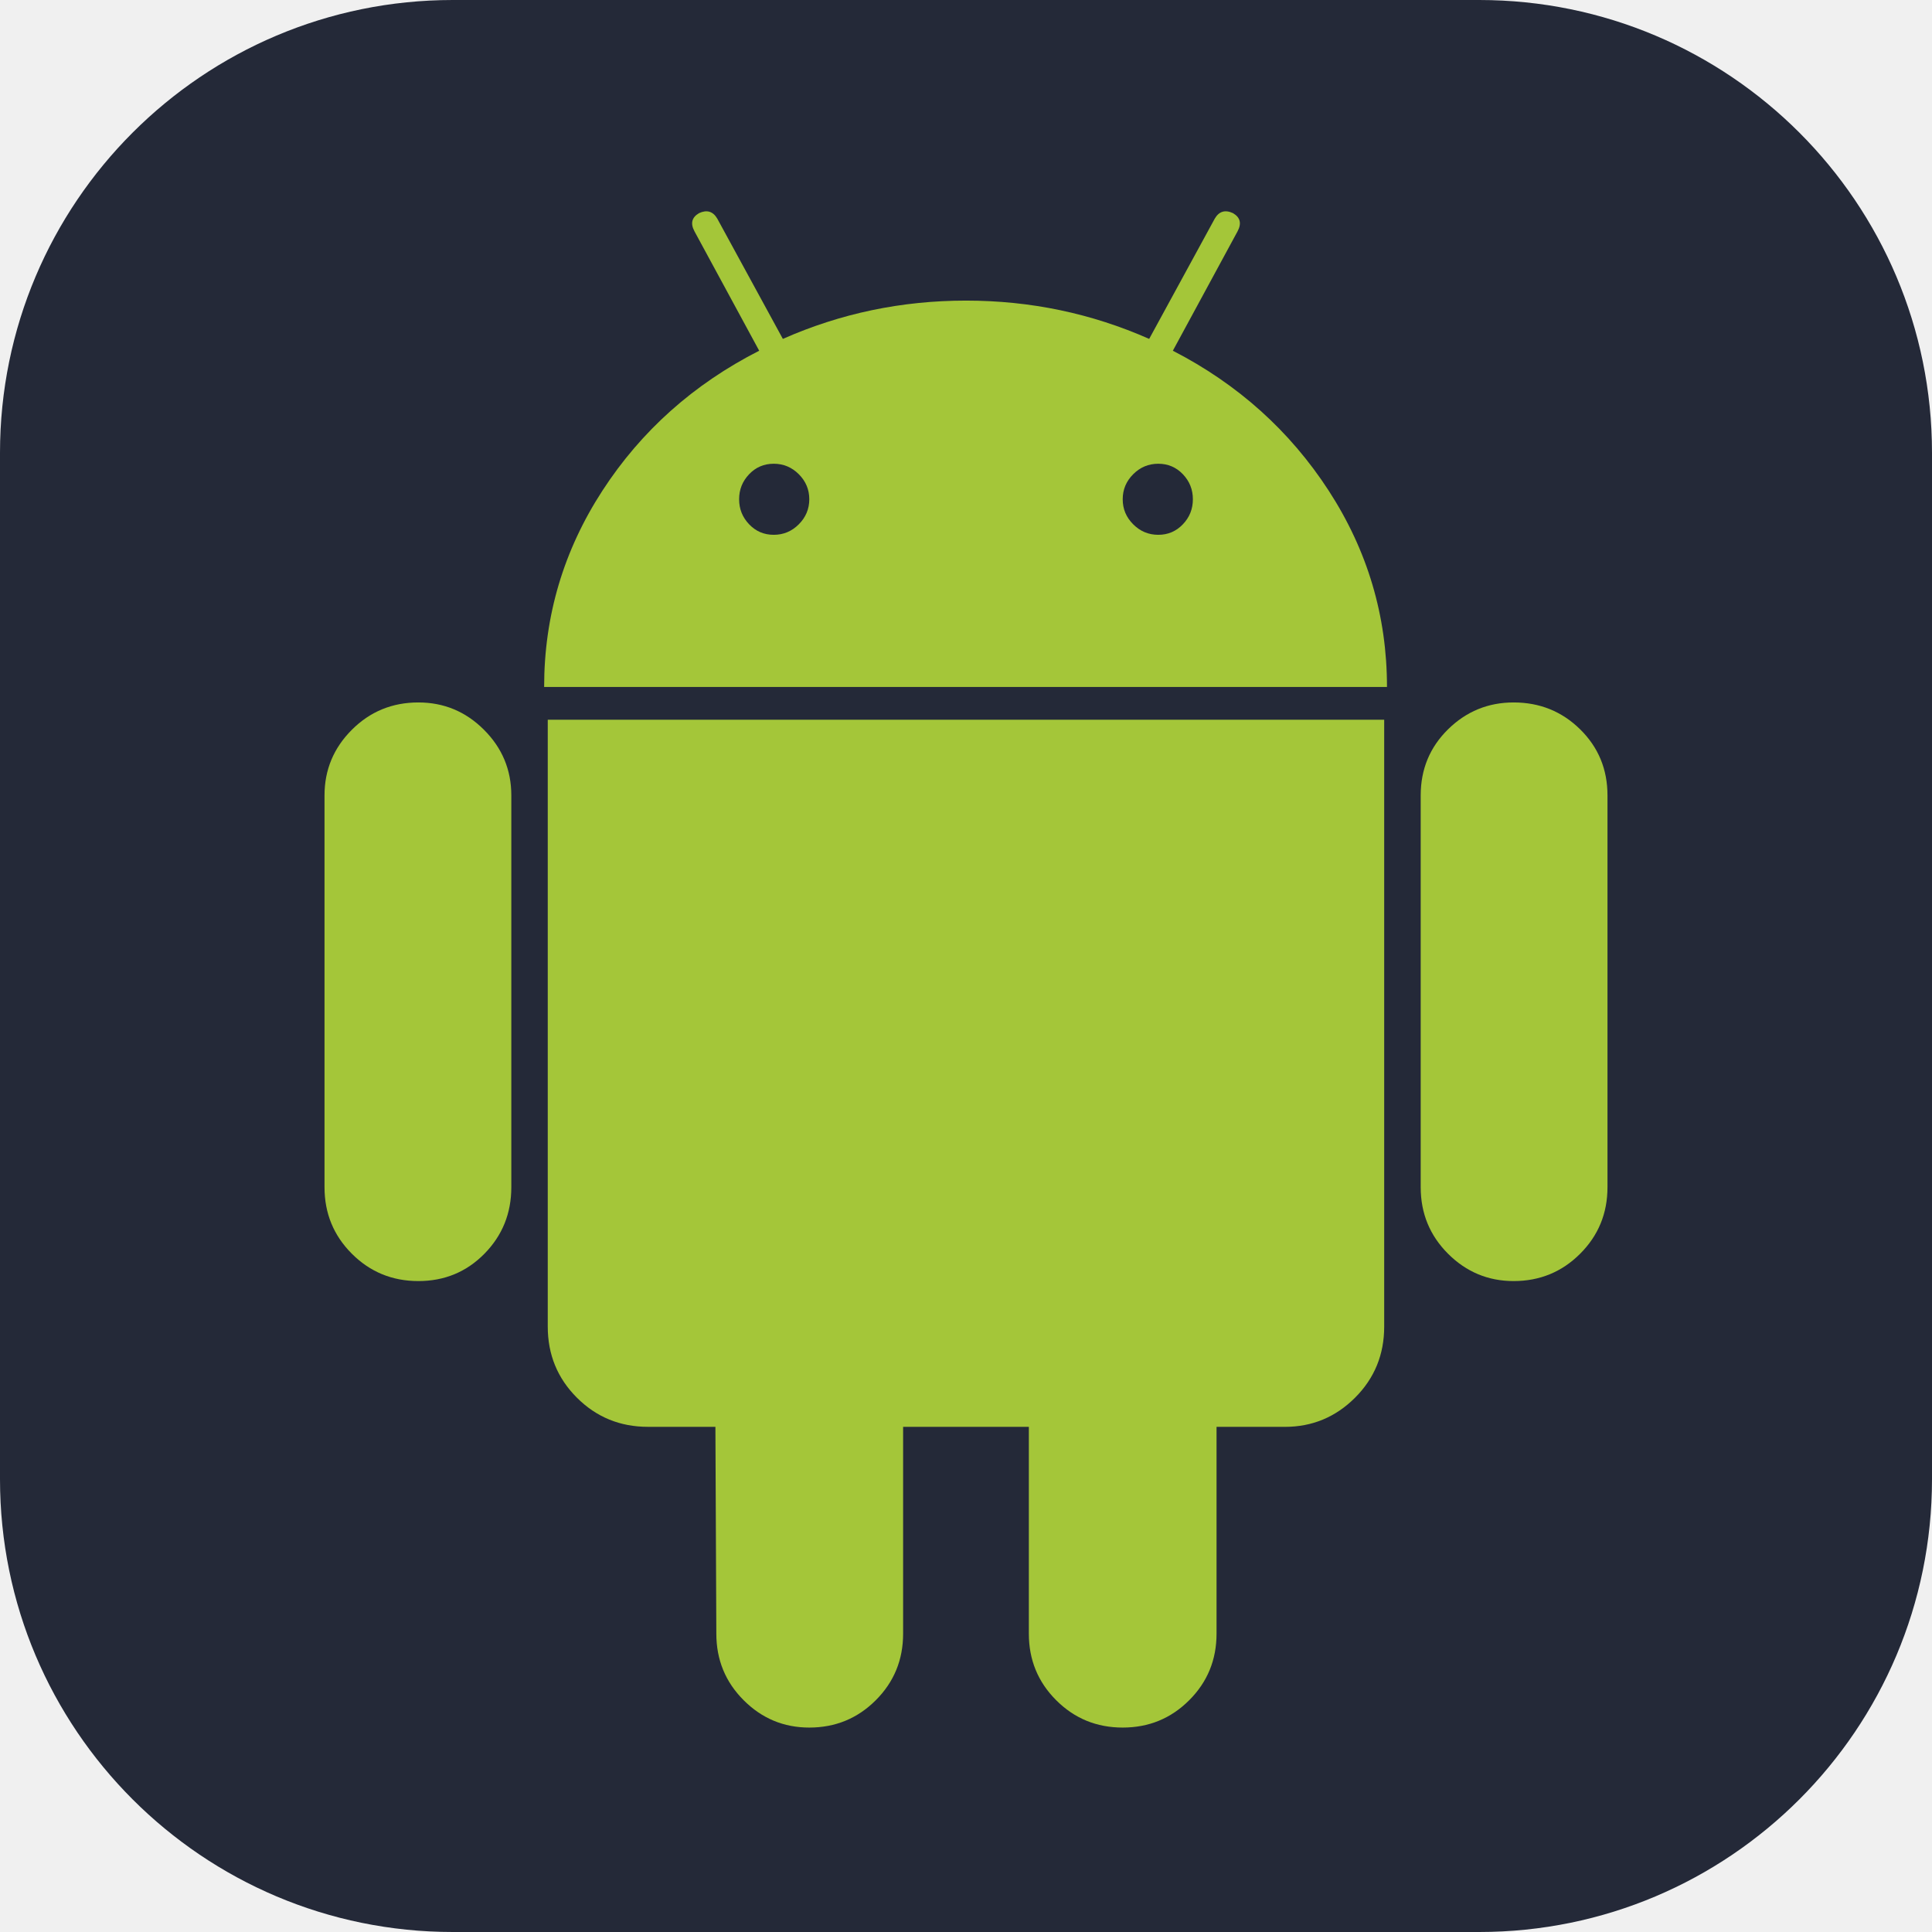
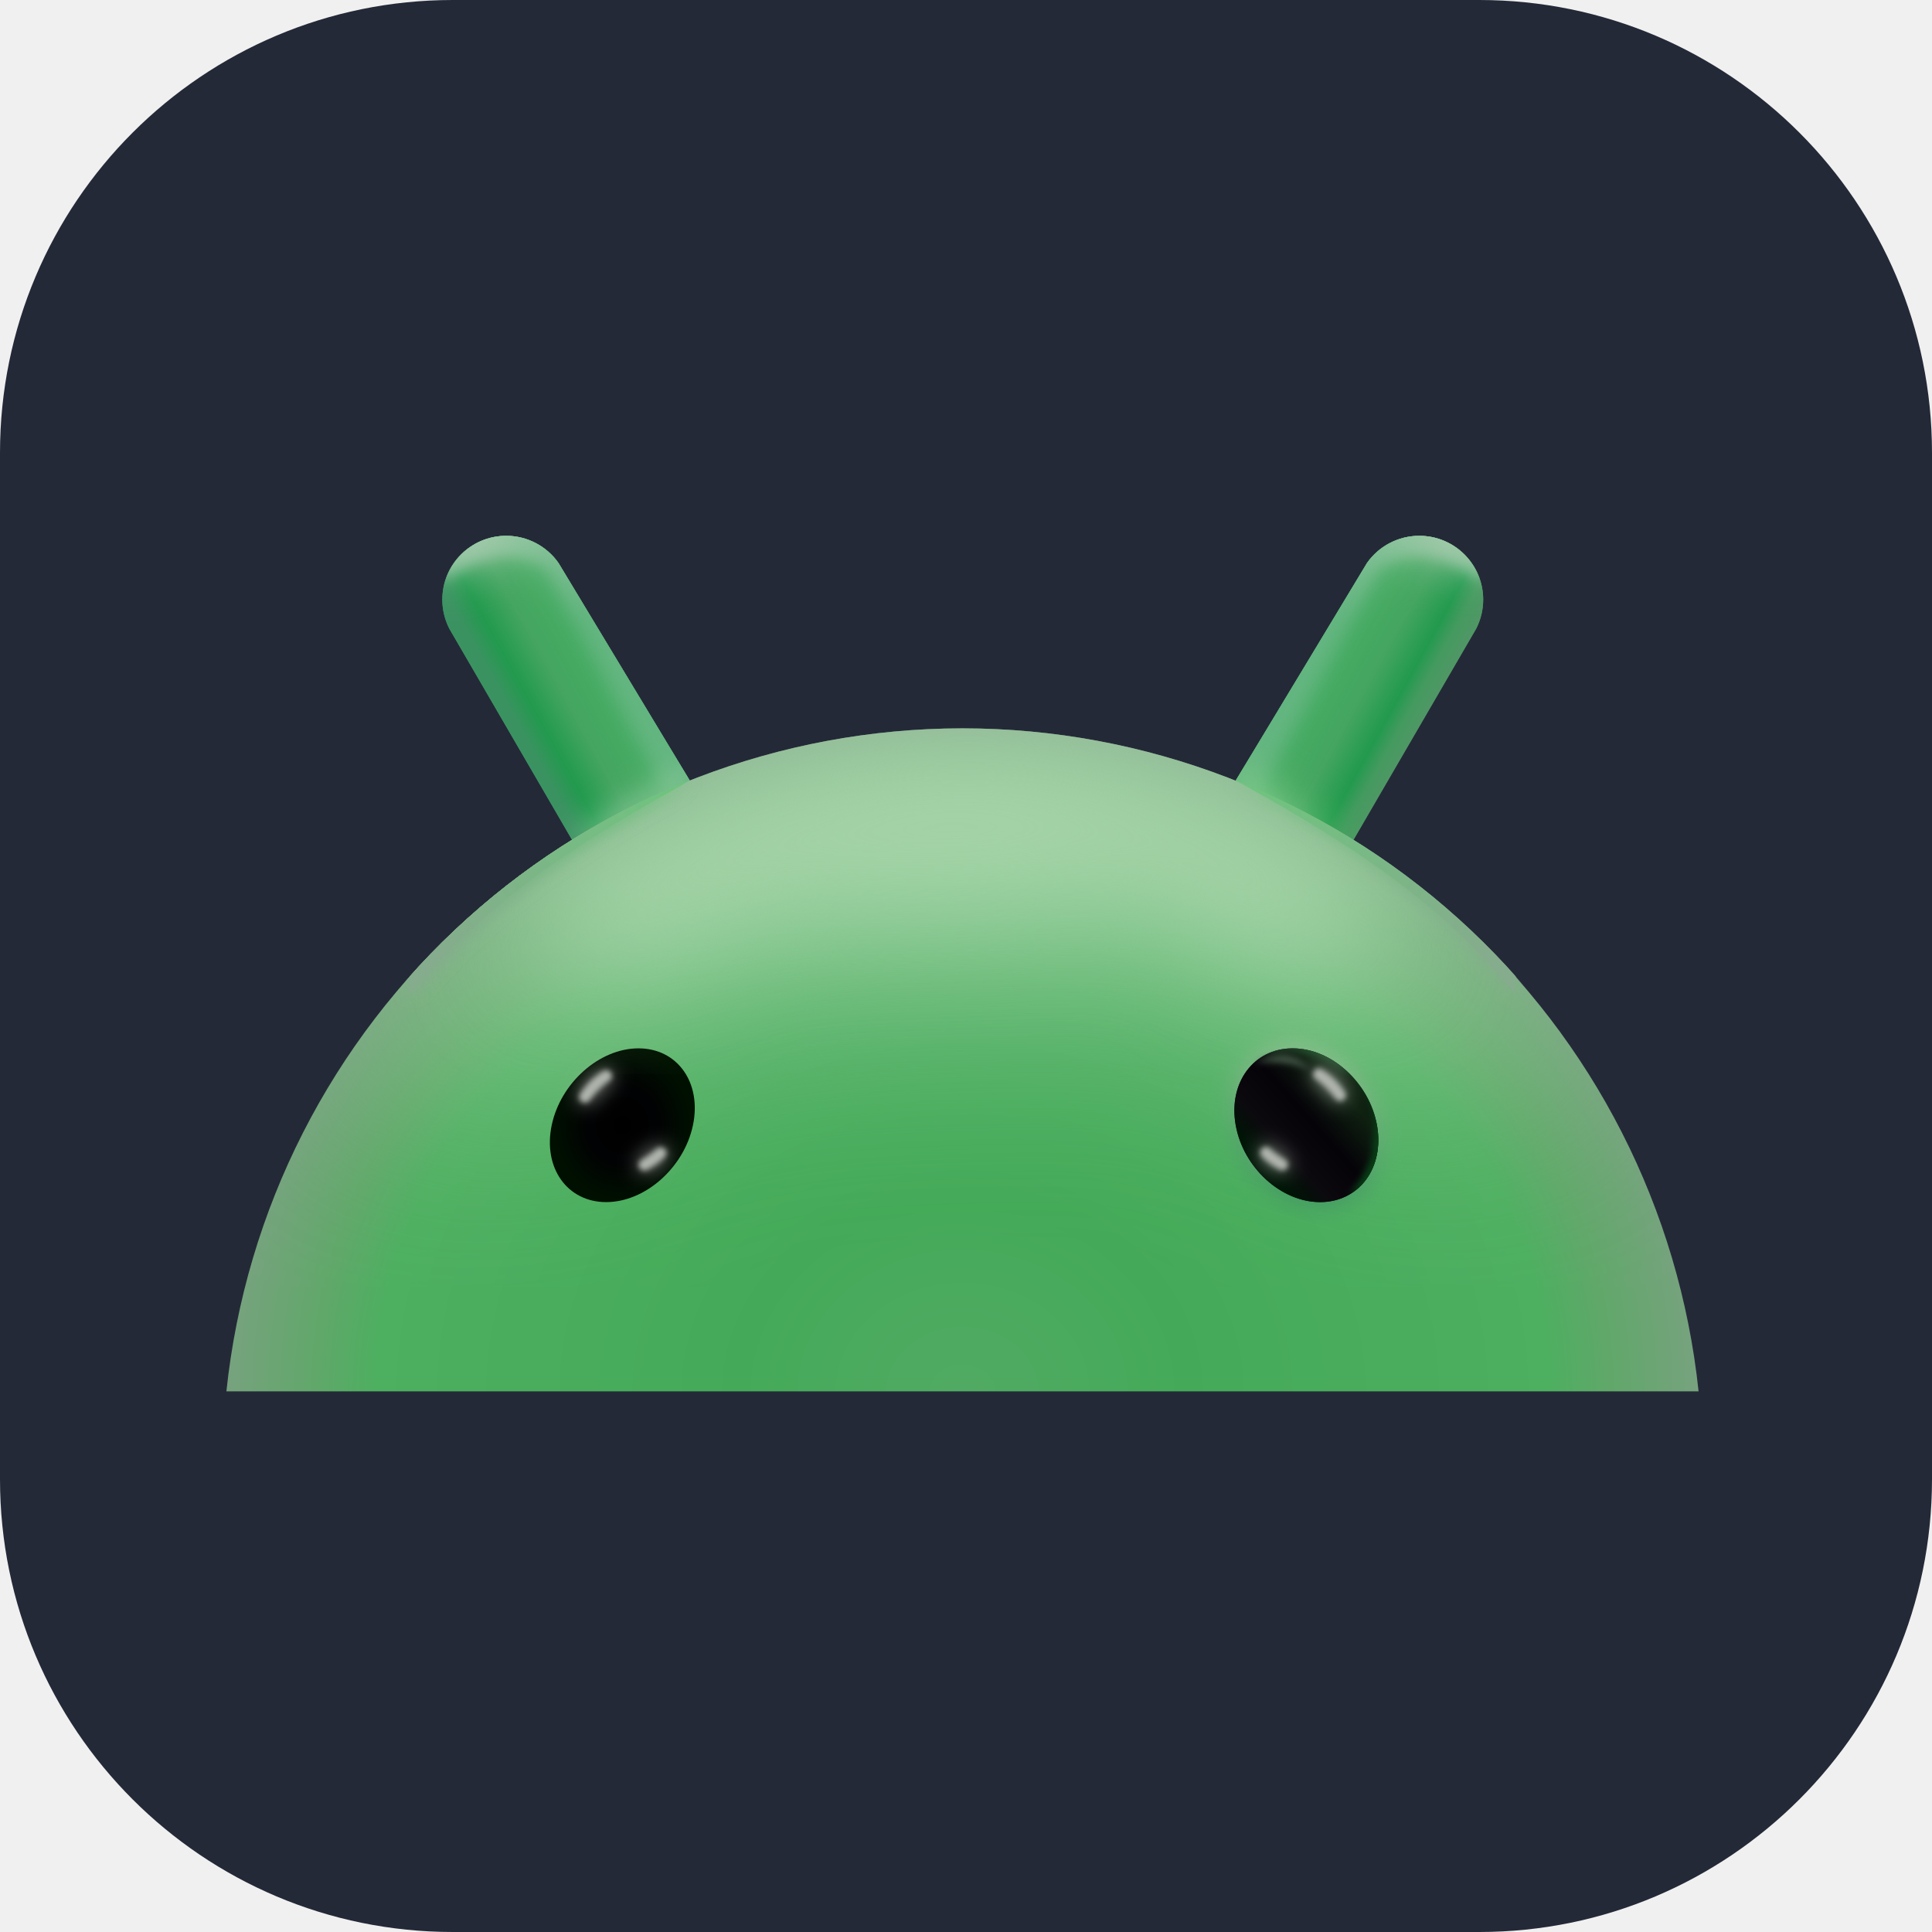
<svg xmlns="http://www.w3.org/2000/svg" width="256" height="256" viewBox="0 0 256 256" fill="none" id="android">
  <style>
#android {
    rect {fill: #242938}

    @media (prefers-color-scheme: light) {
        rect {fill: #F4F2ED}
    }
}
</style>
  <rect width="256" height="256" rx="60" fill="#242938" />
-   <path d="M55.435 93.078C51.973 93.078 49.036 94.285 46.622 96.7C44.208 99.114 43 102.011 43 105.393V157.31C43 160.776 44.207 163.711 46.622 166.126C49.036 168.54 51.973 169.748 55.435 169.748C58.894 169.748 61.813 168.54 64.19 166.126C66.563 163.711 67.752 160.776 67.752 157.31V105.393C67.752 102.011 66.545 99.114 64.13 96.7C61.715 94.285 58.816 93.078 55.435 93.078Z" fill="#A4C639" />
-   <path d="M155.409 46.472L163.981 30.657C164.544 29.61 164.344 28.808 163.379 28.243C162.332 27.756 161.527 28.003 160.965 28.965L152.272 44.906C144.623 41.524 136.533 39.831 128.003 39.831C119.47 39.831 111.379 41.525 103.733 44.906L95.04 28.965C94.475 28.003 93.671 27.758 92.626 28.243C91.659 28.81 91.459 29.61 92.024 30.657L100.597 46.472C91.904 50.905 84.98 57.079 79.829 65.007C74.678 72.939 72.101 81.608 72.101 91.028H183.783C183.783 81.61 181.205 72.941 176.055 65.007C170.903 57.079 164.019 50.905 155.409 46.472ZM105.845 69.474C104.918 70.403 103.811 70.865 102.524 70.865C101.234 70.865 100.15 70.403 99.265 69.474C98.38 68.549 97.937 67.446 97.937 66.154C97.937 64.867 98.38 63.762 99.265 62.835C100.15 61.91 101.237 61.448 102.524 61.448C103.811 61.448 104.918 61.91 105.845 62.835C106.77 63.764 107.235 64.867 107.235 66.154C107.232 67.444 106.768 68.549 105.845 69.474ZM156.736 69.474C155.849 70.403 154.762 70.865 153.477 70.865C152.187 70.865 151.08 70.403 150.155 69.474C149.228 68.549 148.765 67.446 148.765 66.154C148.765 64.867 149.228 63.762 150.155 62.835C151.08 61.91 152.187 61.448 153.477 61.448C154.764 61.448 155.849 61.91 156.736 62.835C157.621 63.764 158.063 64.867 158.063 66.154C158.063 67.444 157.621 68.549 156.736 69.474Z" fill="#A4C639" />
-   <path d="M72.581 175.783C72.581 179.49 73.868 182.627 76.442 185.201C79.019 187.776 82.156 189.063 85.86 189.063H94.795L94.918 216.474C94.918 219.935 96.125 222.875 98.539 225.289C100.953 227.704 103.853 228.911 107.232 228.911C110.691 228.911 113.63 227.704 116.045 225.289C118.46 222.875 119.667 219.936 119.667 216.474V189.066H136.328V216.474C136.328 219.935 137.535 222.875 139.95 225.289C142.365 227.704 145.301 228.911 148.763 228.911C152.223 228.911 155.162 227.704 157.576 225.289C159.991 222.875 161.198 219.936 161.198 216.474V189.066H170.254C173.875 189.066 176.972 187.778 179.551 185.204C182.126 182.629 183.413 179.492 183.413 175.786V95.37H72.581V175.783Z" fill="#A4C639" />
-   <path d="M200.565 93.078C197.184 93.078 194.287 94.267 191.872 96.64C189.458 99.016 188.25 101.936 188.25 105.393V157.31C188.25 160.776 189.457 163.711 191.872 166.126C194.287 168.54 197.186 169.748 200.565 169.748C204.025 169.748 206.964 168.54 209.378 166.126C211.793 163.711 213 160.776 213 157.31V105.393C213 101.935 211.793 99.016 209.378 96.64C206.964 94.267 204.025 93.078 200.565 93.078Z" fill="#A4C639" />
+   <path d="M67.074 71C62.398 71 58.608 74.79 58.608 79.465C58.611 80.8 58.929 82.115 59.536 83.303L75.796 111.282L87.404 109.896L91.39 103.424L74.009 74.609C72.425 72.347 69.836 70.999 67.074 71Z" fill="url(#paint0_linear_1_2288)" />
+   <mask id="mask0_1_2288" style="mask-type:luminance" maskUnits="userSpaceOnUse" x="58" y="71" width="34" height="41">
+     <path d="M67.074 71C62.398 71 58.608 74.79 58.608 79.465C58.61 80.8 58.929 82.115 59.536 83.303L75.796 111.282L87.404 109.896L91.39 103.424L74.009 74.609C72.425 72.347 69.836 70.999 67.074 71Z" fill="white" />
+   </mask>
+   <g mask="url(#mask0_1_2288)">
+     <g filter="url(#filter0_f_1_2288)">
+       <path d="M58.608 77.105C63.442 73.583 68.01 72.561 72.54 75.399L88.46 105.281L95.156 101.238L83.785 72.051L70.139 64.952L58.01 71.546L58.608 77.105Z" fill="url(#paint1_linear_1_2288)" />
+     </g>
+   </g>
+   <mask id="mask1_1_2288" style="mask-type:luminance" maskUnits="userSpaceOnUse" x="58" y="71" width="34" height="41">
+     <path d="M67.074 71C62.398 71 58.608 74.79 58.608 79.465C58.61 80.8 58.929 82.115 59.536 83.303L75.796 111.282L87.404 109.896L91.39 103.424L74.009 74.609C72.425 72.347 69.836 70.999 67.074 71Z" fill="white" />
+   </mask>
+   <g mask="url(#mask1_1_2288)">
+     <g filter="url(#filter1_f_1_2288)">
+       <path d="M58.608 77.105C63.442 73.583 68.01 72.561 72.54 75.399L88.46 105.281L95.156 101.238L83.785 72.051L70.139 64.952L58.01 71.546L58.608 77.105Z" fill="url(#paint2_linear_1_2288)" />
+     </g>
+   </g>
+   <path d="M67.074 71C62.398 71 58.608 74.79 58.608 79.465C58.611 80.8 58.929 82.115 59.536 83.303L75.796 111.282L87.404 109.896L91.39 103.424L74.009 74.609C72.425 72.347 69.836 70.999 67.074 71Z" fill="url(#paint3_linear_1_2288)" />
+   <mask id="mask2_1_2288" style="mask-type:luminance" maskUnits="userSpaceOnUse" x="58" y="71" width="34" height="41">
+     <path d="M67.074 71C62.398 71 58.608 74.79 58.608 79.465C58.61 80.8 58.929 82.115 59.536 83.303L75.796 111.282L87.404 109.896L91.39 103.424L74.009 74.609C72.425 72.347 69.836 70.999 67.074 71Z" fill="white" />
+   </mask>
+   <g mask="url(#mask2_1_2288)">
+     <g filter="url(#filter2_f_1_2288)">
+       <path d="M58.608 77.105C63.442 73.583 68.01 72.561 72.54 75.399L88.46 105.281L95.156 101.238L83.785 72.051L70.139 64.952L58.01 71.546L58.608 77.105Z" fill="url(#paint4_linear_1_2288)" />
+     </g>
+   </g>
+   <mask id="mask3_1_2288" style="mask-type:luminance" maskUnits="userSpaceOnUse" x="58" y="71" width="34" height="41">
+     <path d="M67.074 71C62.398 71 58.608 74.79 58.608 79.465C58.61 80.8 58.929 82.115 59.536 83.303L75.796 111.282L87.404 109.896L91.39 103.424L74.009 74.609C72.425 72.347 69.836 70.999 67.074 71Z" fill="white" />
+   </mask>
+   <g mask="url(#mask3_1_2288)">
+     <g filter="url(#filter3_f_1_2288)">
+       <path d="M58.608 77.105C63.442 73.583 68.01 72.561 72.54 75.399L88.46 105.281L95.156 101.238L83.785 72.051L70.139 64.952L58.01 71.546L58.608 77.105Z" fill="url(#paint5_linear_1_2288)" />
+     </g>
+   </g>
+   <mask id="mask4_1_2288" style="mask-type:luminance" maskUnits="userSpaceOnUse" x="58" y="71" width="34" height="41">
+     <path d="M67.074 71C62.398 71 58.608 74.79 58.608 79.465C58.611 80.8 58.929 82.115 59.536 83.303L75.796 111.282L87.404 109.896L91.39 103.424L74.009 74.609C72.425 72.347 69.836 70.999 67.074 71Z" fill="white" />
+     <mask id="mask5_1_2288" style="mask-type:luminance" maskUnits="userSpaceOnUse" x="58" y="71" width="34" height="41">
+       <path d="M67.074 71C62.398 71 58.608 74.79 58.608 79.465C58.61 80.8 58.929 82.115 59.536 83.303L75.796 111.282L87.404 109.896L91.39 103.424L74.009 74.609C72.425 72.347 69.836 70.999 67.074 71Z" fill="white" />
+     </mask>
+     <g mask="url(#mask5_1_2288)">
+       <path d="M58.608 77.105C63.442 73.583 68.01 72.561 72.54 75.399L88.46 105.281L95.156 101.238L83.785 72.051L70.139 64.952L58.01 71.546L58.608 77.105Z" fill="white" />
+     </g>
+     <mask id="mask6_1_2288" style="mask-type:luminance" maskUnits="userSpaceOnUse" x="58" y="71" width="34" height="41">
+       <path d="M67.074 71C62.398 71 58.608 74.79 58.608 79.465C58.61 80.8 58.929 82.115 59.536 83.303L75.796 111.282L87.404 109.896L91.39 103.424L74.009 74.609C72.425 72.347 69.836 70.999 67.074 71Z" fill="white" />
+     </mask>
+     <g mask="url(#mask6_1_2288)">
+       <path d="M58.608 77.105C63.442 73.583 68.01 72.561 72.54 75.399L88.46 105.281L95.156 101.238L83.785 72.051L70.139 64.952L58.01 71.546L58.608 77.105Z" fill="white" />
+     </g>
+     <path d="M67.074 71C62.398 71 58.608 74.79 58.608 79.465C58.611 80.8 58.929 82.115 59.536 83.303L75.796 111.282L87.404 109.896L91.39 103.424L74.009 74.609C72.425 72.347 69.836 70.999 67.074 71Z" fill="white" />
+     <mask id="mask7_1_2288" style="mask-type:luminance" maskUnits="userSpaceOnUse" x="58" y="71" width="34" height="41">
+       <path d="M67.074 71C62.398 71 58.608 74.79 58.608 79.465C58.61 80.8 58.929 82.115 59.536 83.303L75.796 111.282L87.404 109.896L91.39 103.424L74.009 74.609C72.425 72.347 69.836 70.999 67.074 71Z" fill="white" />
+     </mask>
+     <g mask="url(#mask7_1_2288)">
+       <path d="M58.608 77.105C63.442 73.583 68.01 72.561 72.54 75.399L88.46 105.281L95.156 101.238L83.785 72.051L70.139 64.952L58.01 71.546L58.608 77.105Z" fill="white" />
+     </g>
+     <mask id="mask8_1_2288" style="mask-type:luminance" maskUnits="userSpaceOnUse" x="58" y="71" width="34" height="41">
+       <path d="M67.074 71C62.398 71 58.608 74.79 58.608 79.465C58.61 80.8 58.929 82.115 59.536 83.303L75.796 111.282L87.404 109.896L91.39 103.424L74.009 74.609C72.425 72.347 69.836 70.999 67.074 71Z" fill="white" />
+     </mask>
+     <g mask="url(#mask8_1_2288)">
+       <path d="M58.608 77.105C63.442 73.583 68.01 72.561 72.54 75.399L88.46 105.281L95.156 101.238L83.785 72.051L70.139 64.952L58.01 71.546L58.608 77.105Z" fill="white" />
+     </g>
+   </mask>
+   <g mask="url(#mask4_1_2288)">
+     <g filter="url(#filter4_f_1_2288)">
+       <path d="M90.354 101.707L75.796 111.282L90.262 114.541C91.776 109.967 96.835 104.683 90.354 101.707Z" fill="url(#paint6_linear_1_2288)" />
+     </g>
+   </g>
+   <path d="M188.067 71C192.743 71 196.533 74.79 196.533 79.465C196.53 80.8 196.212 82.115 195.605 83.303L179.345 111.282L167.737 109.896L163.751 103.424L181.132 74.609C182.717 72.347 185.305 70.999 188.067 71Z" fill="url(#paint7_linear_1_2288)" />
+   <mask id="mask9_1_2288" style="mask-type:luminance" maskUnits="userSpaceOnUse" x="163" y="71" width="34" height="41">
+     <path d="M188.067 71C192.742 71 196.532 74.79 196.532 79.465C196.53 80.8 196.212 82.115 195.604 83.303L179.345 111.282L167.736 109.896L163.751 103.424L181.131 74.609C182.716 72.347 185.305 70.999 188.067 71Z" fill="white" />
+   </mask>
+   <g mask="url(#mask9_1_2288)">
+     <g filter="url(#filter5_f_1_2288)">
+       <path d="M196.533 77.105C191.699 73.583 187.131 72.561 182.601 75.399L166.681 105.281L159.984 101.238L171.356 72.051L185.001 64.952L197.131 71.546L196.533 77.105Z" fill="url(#paint8_linear_1_2288)" />
+     </g>
+   </g>
+   <mask id="mask10_1_2288" style="mask-type:luminance" maskUnits="userSpaceOnUse" x="163" y="71" width="34" height="41">
+     <path d="M188.067 71C192.742 71 196.532 74.79 196.532 79.465C196.53 80.8 196.212 82.115 195.604 83.303L179.345 111.282L167.736 109.896L163.751 103.424L181.131 74.609C182.716 72.347 185.305 70.999 188.067 71Z" fill="white" />
+   </mask>
+   <g mask="url(#mask10_1_2288)">
+     <g filter="url(#filter6_f_1_2288)">
+       <path d="M196.533 77.105C191.699 73.583 187.131 72.561 182.601 75.399L166.681 105.281L159.984 101.238L171.356 72.051L185.001 64.952L197.131 71.546L196.533 77.105Z" fill="url(#paint9_linear_1_2288)" />
+     </g>
+   </g>
+   <path d="M188.067 71C192.743 71 196.533 74.79 196.533 79.465C196.53 80.8 196.212 82.115 195.605 83.303L179.345 111.282L167.737 109.896L163.751 103.424L181.132 74.609C182.717 72.347 185.305 70.999 188.067 71Z" fill="url(#paint10_linear_1_2288)" />
+   <mask id="mask11_1_2288" style="mask-type:luminance" maskUnits="userSpaceOnUse" x="163" y="71" width="34" height="41">
+     <path d="M188.067 71C192.742 71 196.532 74.79 196.532 79.465C196.53 80.8 196.212 82.115 195.604 83.303L179.345 111.282L167.736 109.896L163.751 103.424L181.131 74.609C182.716 72.347 185.305 70.999 188.067 71Z" fill="white" />
+   </mask>
+   <g mask="url(#mask11_1_2288)">
+     <g filter="url(#filter7_f_1_2288)">
+       <path d="M196.533 77.105C191.699 73.583 187.131 72.561 182.601 75.399L166.681 105.281L159.984 101.238L171.356 72.051L185.001 64.952L197.131 71.546L196.533 77.105Z" fill="url(#paint11_linear_1_2288)" />
+     </g>
+   </g>
+   <mask id="mask12_1_2288" style="mask-type:luminance" maskUnits="userSpaceOnUse" x="163" y="71" width="34" height="41">
+     <path d="M188.067 71C192.742 71 196.532 74.79 196.532 79.465C196.53 80.8 196.212 82.115 195.604 83.303L179.345 111.282L167.736 109.896L163.751 103.424L181.131 74.609C182.716 72.347 185.305 70.999 188.067 71Z" fill="white" />
+   </mask>
+   <g mask="url(#mask12_1_2288)">
+     <g filter="url(#filter8_f_1_2288)">
+       <path d="M196.533 77.105C191.699 73.583 187.131 72.561 182.601 75.399L166.681 105.281L159.984 101.238L171.356 72.051L185.001 64.952L197.131 71.546L196.533 77.105Z" fill="url(#paint12_linear_1_2288)" />
+     </g>
+   </g>
+   <mask id="mask13_1_2288" style="mask-type:luminance" maskUnits="userSpaceOnUse" x="163" y="71" width="34" height="41">
+     <path d="M188.068 71C192.743 71 196.533 74.79 196.533 79.465C196.531 80.8 196.213 82.115 195.605 83.303L179.346 111.282L167.737 109.896L163.752 103.424L181.132 74.609C182.717 72.347 185.306 70.999 188.068 71Z" fill="white" />
+     <mask id="mask14_1_2288" style="mask-type:luminance" maskUnits="userSpaceOnUse" x="163" y="71" width="34" height="41">
+       <path d="M188.068 71C192.743 71 196.533 74.79 196.533 79.465C196.531 80.8 196.213 82.115 195.605 83.303L179.346 111.282L167.737 109.896L163.752 103.424L181.132 74.609C182.717 72.347 185.306 70.999 188.068 71Z" fill="white" />
+     </mask>
+     <g mask="url(#mask14_1_2288)">
+       <path d="M196.534 77.105C191.7 73.583 187.132 72.561 182.602 75.399L166.682 105.281L159.985 101.238L171.357 72.051L185.002 64.952L197.132 71.546L196.534 77.105Z" fill="white" />
+     </g>
+     <mask id="mask15_1_2288" style="mask-type:luminance" maskUnits="userSpaceOnUse" x="163" y="71" width="34" height="41">
+       <path d="M188.068 71C192.743 71 196.533 74.79 196.533 79.465C196.531 80.8 196.213 82.115 195.605 83.303L179.346 111.282L167.737 109.896L163.752 103.424L181.132 74.609C182.717 72.347 185.306 70.999 188.068 71Z" fill="white" />
+     </mask>
+     <g mask="url(#mask15_1_2288)">
+       <path d="M196.534 77.105C191.7 73.583 187.132 72.561 182.602 75.399L166.682 105.281L159.985 101.238L171.357 72.051L185.002 64.952L197.132 71.546L196.534 77.105Z" fill="white" />
+     </g>
+     <path d="M188.068 71C192.743 71 196.533 74.79 196.533 79.465C196.531 80.8 196.213 82.115 195.605 83.303L179.346 111.282L167.737 109.896L163.752 103.424L181.132 74.609C182.717 72.347 185.306 70.999 188.068 71Z" fill="white" />
+     <mask id="mask16_1_2288" style="mask-type:luminance" maskUnits="userSpaceOnUse" x="163" y="71" width="34" height="41">
+       <path d="M188.068 71C192.743 71 196.533 74.79 196.533 79.465C196.531 80.8 196.213 82.115 195.605 83.303L179.346 111.282L167.737 109.896L163.752 103.424L181.132 74.609C182.717 72.347 185.306 70.999 188.068 71Z" fill="white" />
+     </mask>
+     <g mask="url(#mask16_1_2288)">
+       <path d="M196.534 77.105C191.7 73.583 187.132 72.561 182.602 75.399L166.682 105.281L159.985 101.238L171.357 72.051L185.002 64.952L197.132 71.546L196.534 77.105Z" fill="white" />
+     </g>
+     <mask id="mask17_1_2288" style="mask-type:luminance" maskUnits="userSpaceOnUse" x="163" y="71" width="34" height="41">
+       <path d="M188.068 71C192.743 71 196.533 74.79 196.533 79.465C196.531 80.8 196.213 82.115 195.605 83.303L179.346 111.282L167.737 109.896L163.752 103.424L181.132 74.609C182.717 72.347 185.306 70.999 188.068 71Z" fill="white" />
+     </mask>
+     <g mask="url(#mask17_1_2288)">
+       <path d="M196.534 77.105C191.7 73.583 187.132 72.561 182.602 75.399L166.682 105.281L159.985 101.238L171.357 72.051L185.002 64.952L197.132 71.546L196.534 77.105Z" fill="white" />
+     </g>
+   </mask>
+   <g mask="url(#mask13_1_2288)">
+     <g filter="url(#filter9_f_1_2288)">
+       <path d="M164.788 101.707L179.346 111.282L164.879 114.541C163.366 109.967 158.307 104.683 164.788 101.707Z" fill="url(#paint13_linear_1_2288)" />
+     </g>
+   </g>
+   <path d="M127.502 96.509C103.27 96.526 79.901 105.51 61.898 121.731C43.896 137.952 32.533 160.261 30 184.361H225.07C222.535 160.25 211.163 137.932 193.147 121.709C175.131 105.487 151.746 96.51 127.502 96.509Z" fill="url(#paint14_radial_1_2288)" />
+   <g filter="url(#filter10_f_1_2288)">
+     <path d="M175.039 159.822C169.539 159.822 164.212 154.969 163.139 148.982C162.066 142.994 165.655 138.141 171.155 138.141C176.654 138.141 181.982 142.994 183.054 148.982C184.127 154.969 180.538 159.822 175.039 159.822Z" fill="url(#paint15_linear_1_2288)" />
+   </g>
+   <path d="M174.922 159.286C169.753 159.286 164.746 154.725 163.738 149.098C162.73 143.471 166.103 138.91 171.271 138.91C176.44 138.91 181.447 143.471 182.455 149.098C183.463 154.725 180.09 159.286 174.922 159.286Z" fill="url(#paint16_linear_1_2288)" />
+   <mask id="mask18_1_2288" style="mask-type:luminance" maskUnits="userSpaceOnUse" x="30" y="96" width="196" height="89">
+     <path d="M127.502 96.509C103.27 96.526 79.901 105.51 61.898 121.731C43.896 137.952 32.533 160.261 30 184.361H225.07C222.535 160.25 211.163 137.932 193.147 121.709C175.131 105.487 151.746 96.51 127.502 96.509Z" fill="white" />
+   </mask>
+   <g mask="url(#mask18_1_2288)">
+     <g filter="url(#filter11_f_1_2288)">
+       <path d="M45.527 140.82H74.264C83.493 130.3 98.862 128.648 120.906 128.648C156.833 128.648 168.49 123.363 178.569 140.82H208.87C202.407 116.701 164.035 99.099 127.502 99.099C88.344 99.676 51.17 119.76 45.527 140.82Z" fill="url(#paint17_linear_1_2288)" />
+     </g>
+   </g>
+   <path d="M80.32 159.286C85.489 159.286 90.637 154.725 91.82 149.098C93.002 143.471 89.771 138.91 84.603 138.91C79.434 138.91 74.285 143.471 73.103 149.098C71.921 154.725 75.152 159.286 80.32 159.286Z" fill="url(#paint18_radial_1_2288)" />
+   <mask id="mask19_1_2288" style="mask-type:luminance" maskUnits="userSpaceOnUse" x="30" y="96" width="196" height="89">
+     <path d="M127.502 96.509C103.27 96.526 79.901 105.51 61.898 121.731C43.896 137.952 32.533 160.261 30 184.361H225.07C222.535 160.25 211.163 137.932 193.147 121.709C175.131 105.487 151.746 96.51 127.502 96.509Z" fill="white" />
+   </mask>
+   <g mask="url(#mask19_1_2288)">
+     <g filter="url(#filter12_f_1_2288)">
+       <path d="M68.856 127.286H89.388C95.981 119.769 111.051 120.02 124.209 120.02C145.653 120.02 156.708 114.813 163.909 127.286H185.557C180.94 110.053 153.503 99.099 127.637 99.099C99.912 99.508 72.888 112.239 68.856 127.286Z" fill="#A7D5AA" />
+     </g>
+   </g>
+   <path d="M174.922 159.286C169.753 159.286 164.746 154.725 163.738 149.098C162.73 143.471 166.103 138.91 171.271 138.91C176.44 138.91 181.447 143.471 182.455 149.098C183.463 154.725 180.09 159.286 174.922 159.286Z" fill="url(#paint19_linear_1_2288)" />
+   <mask id="mask20_1_2288" style="mask-type:luminance" maskUnits="userSpaceOnUse" x="163" y="138" width="20" height="22">
+     <path d="M174.923 159.286C169.754 159.286 164.747 154.725 163.739 149.098C162.731 143.471 166.104 138.91 171.272 138.91C176.441 138.91 181.448 143.471 182.456 149.098C183.464 154.725 180.091 159.286 174.923 159.286Z" fill="white" />
+   </mask>
+   <g mask="url(#mask20_1_2288)">
+     <g filter="url(#filter13_f_1_2288)">
+       <path d="M178.723 158.334C180.256 156.739 182.348 152.817 181.836 151.931C183.708 143.175 176.769 139.797 171.272 138.91L184.676 138.141C184.676 138.141 187.651 147.182 187.835 147.807C189.129 152.197 184.203 156.866 178.723 158.334Z" fill="#083E15" />
+     </g>
+   </g>
+   <g filter="url(#filter14_f_1_2288)">
+     <path d="M173.588 141.731C171.383 140.809 168.868 140.524 166.067 140.82C168.799 139.848 171.149 138.911 173.588 141.731Z" fill="#445747" />
+   </g>
+   <mask id="mask21_1_2288" style="mask-type:luminance" maskUnits="userSpaceOnUse" x="163" y="138" width="20" height="22">
+     <path d="M174.923 159.286C169.754 159.286 164.747 154.725 163.739 149.098C162.731 143.471 166.104 138.91 171.272 138.91C176.441 138.91 181.448 143.471 182.456 149.098C183.464 154.725 180.091 159.286 174.923 159.286Z" fill="white" />
+   </mask>
+   <g mask="url(#mask21_1_2288)">
+     <g filter="url(#filter15_f_1_2288)">
+       <path d="M168.173 139.528C172.41 137.795 175.521 140.421 178.83 142.28L178.137 137.699L167.935 138.141L168.173 139.528Z" fill="#375F40" />
+     </g>
+   </g>
+   <g filter="url(#filter16_f_1_2288)">
+     <path d="M174.787 141.579C174.73 141.578 174.673 141.583 174.617 141.595C174.418 141.635 174.243 141.753 174.131 141.922C173.896 142.273 173.99 142.748 174.341 142.983C175.615 143.835 176.349 144.731 176.953 145.571C177.2 145.912 177.677 145.989 178.019 145.743C178.358 145.499 178.438 145.027 178.198 144.685C177.549 143.782 176.658 142.693 175.191 141.713C175.072 141.632 174.931 141.584 174.787 141.579ZM80.295 141.803C80.151 141.806 80.01 141.85 79.89 141.929C78.424 142.909 77.532 143.995 76.884 144.898C76.636 145.24 76.713 145.719 77.055 145.966C77.398 146.214 77.876 146.137 78.124 145.794C78.727 144.955 79.467 144.056 80.741 143.204C81.091 142.969 81.184 142.496 80.951 142.146C80.839 141.976 80.664 141.859 80.465 141.818C80.409 141.807 80.352 141.803 80.295 141.803ZM87.547 151.997C87.691 151.854 87.149 152.078 87.006 152.222C86.356 152.872 85.711 153.264 84.99 153.693C84.629 153.908 84.508 154.375 84.722 154.737C84.937 155.104 85.41 155.225 85.774 155.006C86.498 154.575 87.294 154.097 88.088 153.304C88.387 153.006 88.387 152.521 88.088 152.222C87.945 152.078 87.403 152.141 87.547 151.997ZM167.741 151.963C167.538 151.963 167.343 152.044 167.2 152.188C166.901 152.486 166.901 152.971 167.2 153.27C167.994 154.063 168.796 154.54 169.519 154.972C169.882 155.185 170.349 155.065 170.564 154.703C170.777 154.34 170.657 153.873 170.295 153.659C169.575 153.229 168.932 152.838 168.282 152.188C168.138 152.044 167.944 151.963 167.741 151.963Z" fill="#AFB4AD" />
+   </g>
+   <g filter="url(#filter17_f_1_2288)">
+     <path d="M174.787 141.579C174.73 141.578 174.673 141.583 174.617 141.595C174.418 141.635 174.243 141.753 174.131 141.922C173.896 142.273 173.99 142.748 174.341 142.983C175.615 143.835 176.349 144.731 176.953 145.571C177.2 145.912 177.677 145.989 178.019 145.743C178.358 145.499 178.438 145.027 178.198 144.685C177.549 143.782 176.658 142.693 175.191 141.713C175.072 141.632 174.931 141.584 174.787 141.579ZM80.295 141.803C80.151 141.806 80.01 141.85 79.89 141.929C78.424 142.909 77.532 143.995 76.884 144.898C76.636 145.24 76.713 145.719 77.055 145.966C77.398 146.214 77.876 146.137 78.124 145.794C78.727 144.955 79.467 144.056 80.741 143.204C81.091 142.969 81.184 142.496 80.951 142.146C80.839 141.976 80.664 141.859 80.465 141.818C80.409 141.807 80.352 141.803 80.295 141.803ZM87.547 151.997C87.691 151.854 87.149 152.078 87.006 152.222C86.356 152.872 85.711 153.264 84.99 153.693C84.629 153.908 84.508 154.375 84.722 154.737C84.937 155.104 85.41 155.225 85.774 155.006C86.498 154.575 87.294 154.097 88.088 153.304C88.387 153.006 88.387 152.521 88.088 152.222C87.945 152.078 87.403 152.141 87.547 151.997ZM167.741 151.963C167.538 151.963 167.343 152.044 167.2 152.188C166.901 152.486 166.901 152.971 167.2 153.27C167.994 154.063 168.796 154.54 169.519 154.972C169.882 155.185 170.349 155.065 170.564 154.703C170.777 154.34 170.657 153.873 170.295 153.659C169.575 153.229 168.932 152.838 168.282 152.188C168.138 152.044 167.944 151.963 167.741 151.963Z" fill="#AFB4AD" />
+   </g>
+   <mask id="mask22_1_2288" style="mask-type:luminance" maskUnits="userSpaceOnUse" x="30" y="96" width="196" height="89">
+     <path d="M127.502 96.509C103.27 96.526 79.901 105.51 61.898 121.731C43.896 137.952 32.533 160.261 30 184.361H225.07C222.535 160.25 211.163 137.932 193.147 121.709C175.131 105.487 151.746 96.51 127.502 96.509Z" fill="white" />
+   </mask>
+   <g mask="url(#mask22_1_2288)">
+     <g filter="url(#filter18_f_1_2288)">
+       <path d="M91.39 103.424C79.858 109.844 65.162 118.212 54.398 131.722L53.632 117.4L91.39 103.424Z" fill="url(#paint20_linear_1_2288)" />
+     </g>
+   </g>
+   <mask id="mask23_1_2288" style="mask-type:luminance" maskUnits="userSpaceOnUse" x="30" y="96" width="196" height="89">
+     <path d="M127.502 96.509C103.27 96.526 79.901 105.51 61.898 121.731C43.896 137.952 32.533 160.261 30 184.361H225.07C222.535 160.25 211.163 137.932 193.147 121.709C175.131 105.487 151.746 96.51 127.502 96.509Z" fill="white" />
+   </mask>
+   <g mask="url(#mask23_1_2288)">
+     <g filter="url(#filter19_f_1_2288)">
+       <path d="M91.39 103.424C79.858 109.844 65.162 118.212 54.398 131.722L53.632 117.4L91.39 103.424Z" fill="url(#paint21_linear_1_2288)" />
+     </g>
+   </g>
+   <mask id="mask24_1_2288" style="mask-type:luminance" maskUnits="userSpaceOnUse" x="30" y="96" width="196" height="89">
+     <path d="M127.502 96.509C103.27 96.526 79.901 105.51 61.898 121.731C43.896 137.952 32.533 160.261 30 184.361H225.07C222.535 160.25 211.163 137.932 193.147 121.709C175.131 105.487 151.746 96.51 127.502 96.509Z" fill="white" />
+   </mask>
+   <g mask="url(#mask24_1_2288)">
+     <g filter="url(#filter20_f_1_2288)">
+       <path d="M91.39 103.424C79.858 109.844 65.162 118.212 54.398 131.722L53.632 117.4L91.39 103.424Z" fill="url(#paint22_linear_1_2288)" />
+     </g>
+   </g>
+   <mask id="mask25_1_2288" style="mask-type:luminance" maskUnits="userSpaceOnUse" x="30" y="96" width="196" height="89">
+     <path d="M127.502 96.509C103.27 96.526 79.901 105.51 61.898 121.731C43.896 137.952 32.533 160.261 30 184.361H225.07C222.535 160.25 211.163 137.932 193.147 121.709C175.131 105.487 151.746 96.51 127.502 96.509Z" fill="white" />
+   </mask>
+   <g mask="url(#mask25_1_2288)">
+     <g filter="url(#filter21_f_1_2288)">
+       <path d="M91.39 103.424C79.858 109.844 65.162 118.212 54.398 131.722L53.632 117.4L91.39 103.424Z" fill="url(#paint23_linear_1_2288)" />
+     </g>
+   </g>
+   <mask id="mask26_1_2288" style="mask-type:luminance" maskUnits="userSpaceOnUse" x="30" y="96" width="196" height="89">
+     <path d="M127.64 96.509C151.873 96.526 175.242 105.51 193.244 121.731C211.247 137.952 222.609 160.261 225.143 184.361H30.073C32.607 160.25 43.979 137.932 61.996 121.709C80.012 105.487 103.397 96.51 127.64 96.509Z" fill="white" />
+   </mask>
+   <g mask="url(#mask26_1_2288)">
+     <g filter="url(#filter22_f_1_2288)">
+       <path d="M163.753 103.424C175.285 109.844 189.981 118.212 200.745 131.722L201.511 117.4L163.753 103.424Z" fill="url(#paint24_linear_1_2288)" />
+     </g>
+   </g>
+   <mask id="mask27_1_2288" style="mask-type:luminance" maskUnits="userSpaceOnUse" x="30" y="96" width="196" height="89">
+     <path d="M127.64 96.509C151.873 96.526 175.242 105.51 193.244 121.731C211.247 137.952 222.609 160.261 225.143 184.361H30.073C32.607 160.25 43.979 137.932 61.996 121.709C80.012 105.487 103.397 96.51 127.64 96.509Z" fill="white" />
+   </mask>
+   <g mask="url(#mask27_1_2288)">
+     <g filter="url(#filter23_f_1_2288)">
+       <path d="M163.753 103.424C175.285 109.844 189.981 118.212 200.745 131.722L201.511 117.4L163.753 103.424Z" fill="url(#paint25_linear_1_2288)" />
+     </g>
+   </g>
+   <defs>
+     <filter id="filter0_f_1_2288" x="52.306" y="59.248" width="48.554" height="51.737" filterUnits="userSpaceOnUse" color-interpolation-filters="sRGB">
+       <feFlood flood-opacity="0" result="BackgroundImageFix" />
+       <feBlend mode="normal" in="SourceGraphic" in2="BackgroundImageFix" result="shape" />
+       <feGaussianBlur stdDeviation="2.852" result="effect1_foregroundBlur_1_2288" />
+     </filter>
+     <filter id="filter1_f_1_2288" x="56.293" y="63.234" width="40.581" height="43.763" filterUnits="userSpaceOnUse" color-interpolation-filters="sRGB">
+       <feFlood flood-opacity="0" result="BackgroundImageFix" />
+       <feBlend mode="normal" in="SourceGraphic" in2="BackgroundImageFix" result="shape" />
+       <feGaussianBlur stdDeviation="0.859" result="effect1_foregroundBlur_1_2288" />
+     </filter>
+     <filter id="filter2_f_1_2288" x="52.306" y="59.248" width="48.554" height="51.737" filterUnits="userSpaceOnUse" color-interpolation-filters="sRGB">
+       <feFlood flood-opacity="0" result="BackgroundImageFix" />
+       <feBlend mode="normal" in="SourceGraphic" in2="BackgroundImageFix" result="shape" />
+       <feGaussianBlur stdDeviation="2.852" result="effect1_foregroundBlur_1_2288" />
+     </filter>
+     <filter id="filter3_f_1_2288" x="56.293" y="63.234" width="40.581" height="43.763" filterUnits="userSpaceOnUse" color-interpolation-filters="sRGB">
+       <feFlood flood-opacity="0" result="BackgroundImageFix" />
+       <feBlend mode="normal" in="SourceGraphic" in2="BackgroundImageFix" result="shape" />
+       <feGaussianBlur stdDeviation="0.859" result="effect1_foregroundBlur_1_2288" />
+     </filter>
+     <filter id="filter4_f_1_2288" x="71.877" y="97.788" width="25.613" height="20.671" filterUnits="userSpaceOnUse" color-interpolation-filters="sRGB">
+       <feFlood flood-opacity="0" result="BackgroundImageFix" />
+       <feBlend mode="normal" in="SourceGraphic" in2="BackgroundImageFix" result="shape" />
+       <feGaussianBlur stdDeviation="1.959" result="effect1_foregroundBlur_1_2288" />
+     </filter>
+     <filter id="filter5_f_1_2288" x="154.28" y="59.248" width="48.554" height="51.737" filterUnits="userSpaceOnUse" color-interpolation-filters="sRGB">
+       <feFlood flood-opacity="0" result="BackgroundImageFix" />
+       <feBlend mode="normal" in="SourceGraphic" in2="BackgroundImageFix" result="shape" />
+       <feGaussianBlur stdDeviation="2.852" result="effect1_foregroundBlur_1_2288" />
+     </filter>
+     <filter id="filter6_f_1_2288" x="158.267" y="63.234" width="40.581" height="43.763" filterUnits="userSpaceOnUse" color-interpolation-filters="sRGB">
+       <feFlood flood-opacity="0" result="BackgroundImageFix" />
+       <feBlend mode="normal" in="SourceGraphic" in2="BackgroundImageFix" result="shape" />
+       <feGaussianBlur stdDeviation="0.859" result="effect1_foregroundBlur_1_2288" />
+     </filter>
+     <filter id="filter7_f_1_2288" x="154.28" y="59.248" width="48.554" height="51.737" filterUnits="userSpaceOnUse" color-interpolation-filters="sRGB">
+       <feFlood flood-opacity="0" result="BackgroundImageFix" />
+       <feBlend mode="normal" in="SourceGraphic" in2="BackgroundImageFix" result="shape" />
+       <feGaussianBlur stdDeviation="2.852" result="effect1_foregroundBlur_1_2288" />
+     </filter>
+     <filter id="filter8_f_1_2288" x="158.267" y="63.234" width="40.581" height="43.763" filterUnits="userSpaceOnUse" color-interpolation-filters="sRGB">
+       <feFlood flood-opacity="0" result="BackgroundImageFix" />
+       <feBlend mode="normal" in="SourceGraphic" in2="BackgroundImageFix" result="shape" />
+       <feGaussianBlur stdDeviation="0.859" result="effect1_foregroundBlur_1_2288" />
+     </filter>
+     <filter id="filter9_f_1_2288" x="156.287" y="96.424" width="28.341" height="23.399" filterUnits="userSpaceOnUse" color-interpolation-filters="sRGB">
+       <feFlood flood-opacity="0" result="BackgroundImageFix" />
+       <feBlend mode="normal" in="SourceGraphic" in2="BackgroundImageFix" result="shape" />
+       <feGaussianBlur stdDeviation="2.641" result="effect1_foregroundBlur_1_2288" />
+     </filter>
+     <filter id="filter10_f_1_2288" x="160.104" y="135.296" width="25.985" height="27.372" filterUnits="userSpaceOnUse" color-interpolation-filters="sRGB">
+       <feFlood flood-opacity="0" result="BackgroundImageFix" />
+       <feBlend mode="normal" in="SourceGraphic" in2="BackgroundImageFix" result="shape" />
+       <feGaussianBlur stdDeviation="1.423" result="effect1_foregroundBlur_1_2288" />
+     </filter>
+     <filter id="filter11_f_1_2288" x="15.948" y="69.52" width="222.501" height="100.88" filterUnits="userSpaceOnUse" color-interpolation-filters="sRGB">
+       <feFlood flood-opacity="0" result="BackgroundImageFix" />
+       <feBlend mode="normal" in="SourceGraphic" in2="BackgroundImageFix" result="shape" />
+       <feGaussianBlur stdDeviation="14.79" result="effect1_foregroundBlur_1_2288" />
+     </filter>
+     <filter id="filter12_f_1_2288" x="53.83" y="84.072" width="146.753" height="58.239" filterUnits="userSpaceOnUse" color-interpolation-filters="sRGB">
+       <feFlood flood-opacity="0" result="BackgroundImageFix" />
+       <feBlend mode="normal" in="SourceGraphic" in2="BackgroundImageFix" result="shape" />
+       <feGaussianBlur stdDeviation="7.513" result="effect1_foregroundBlur_1_2288" />
+     </filter>
+     <filter id="filter13_f_1_2288" x="170.399" y="137.268" width="18.517" height="21.939" filterUnits="userSpaceOnUse" color-interpolation-filters="sRGB">
+       <feFlood flood-opacity="0" result="BackgroundImageFix" />
+       <feBlend mode="normal" in="SourceGraphic" in2="BackgroundImageFix" result="shape" />
+       <feGaussianBlur stdDeviation="0.436" result="effect1_foregroundBlur_1_2288" />
+     </filter>
+     <filter id="filter14_f_1_2288" x="165.2" y="138.986" width="9.256" height="3.613" filterUnits="userSpaceOnUse" color-interpolation-filters="sRGB">
+       <feFlood flood-opacity="0" result="BackgroundImageFix" />
+       <feBlend mode="normal" in="SourceGraphic" in2="BackgroundImageFix" result="shape" />
+       <feGaussianBlur stdDeviation="0.434" result="effect1_foregroundBlur_1_2288" />
+     </filter>
+     <filter id="filter15_f_1_2288" x="166.26" y="136.024" width="14.245" height="7.931" filterUnits="userSpaceOnUse" color-interpolation-filters="sRGB">
+       <feFlood flood-opacity="0" result="BackgroundImageFix" />
+       <feBlend mode="normal" in="SourceGraphic" in2="BackgroundImageFix" result="shape" />
+       <feGaussianBlur stdDeviation="0.837" result="effect1_foregroundBlur_1_2288" />
+     </filter>
+     <filter id="filter16_f_1_2288" x="74.019" y="138.86" width="107.036" height="18.974" filterUnits="userSpaceOnUse" color-interpolation-filters="sRGB">
+       <feFlood flood-opacity="0" result="BackgroundImageFix" />
+       <feBlend mode="normal" in="SourceGraphic" in2="BackgroundImageFix" result="shape" />
+       <feGaussianBlur stdDeviation="1.36" result="effect1_foregroundBlur_1_2288" />
+     </filter>
+     <filter id="filter17_f_1_2288" x="75.971" y="140.812" width="103.132" height="15.071" filterUnits="userSpaceOnUse" color-interpolation-filters="sRGB">
+       <feFlood flood-opacity="0" result="BackgroundImageFix" />
+       <feBlend mode="normal" in="SourceGraphic" in2="BackgroundImageFix" result="shape" />
+       <feGaussianBlur stdDeviation="0.384" result="effect1_foregroundBlur_1_2288" />
+     </filter>
+     <filter id="filter18_f_1_2288" x="51.432" y="101.224" width="42.157" height="32.697" filterUnits="userSpaceOnUse" color-interpolation-filters="sRGB">
+       <feFlood flood-opacity="0" result="BackgroundImageFix" />
+       <feBlend mode="normal" in="SourceGraphic" in2="BackgroundImageFix" result="shape" />
+       <feGaussianBlur stdDeviation="1.1" result="effect1_foregroundBlur_1_2288" />
+     </filter>
+     <filter id="filter19_f_1_2288" x="53.48" y="103.272" width="38.062" height="28.602" filterUnits="userSpaceOnUse" color-interpolation-filters="sRGB">
+       <feFlood flood-opacity="0" result="BackgroundImageFix" />
+       <feBlend mode="normal" in="SourceGraphic" in2="BackgroundImageFix" result="shape" />
+       <feGaussianBlur stdDeviation="0.076" result="effect1_foregroundBlur_1_2288" />
+     </filter>
+     <filter id="filter20_f_1_2288" x="51.432" y="101.224" width="42.157" height="32.697" filterUnits="userSpaceOnUse" color-interpolation-filters="sRGB">
+       <feFlood flood-opacity="0" result="BackgroundImageFix" />
+       <feBlend mode="normal" in="SourceGraphic" in2="BackgroundImageFix" result="shape" />
+       <feGaussianBlur stdDeviation="1.1" result="effect1_foregroundBlur_1_2288" />
+     </filter>
+     <filter id="filter21_f_1_2288" x="53.48" y="103.272" width="38.062" height="28.602" filterUnits="userSpaceOnUse" color-interpolation-filters="sRGB">
+       <feFlood flood-opacity="0" result="BackgroundImageFix" />
+       <feBlend mode="normal" in="SourceGraphic" in2="BackgroundImageFix" result="shape" />
+       <feGaussianBlur stdDeviation="0.076" result="effect1_foregroundBlur_1_2288" />
+     </filter>
+     <filter id="filter22_f_1_2288" x="161.553" y="101.224" width="42.157" height="32.697" filterUnits="userSpaceOnUse" color-interpolation-filters="sRGB">
+       <feFlood flood-opacity="0" result="BackgroundImageFix" />
+       <feBlend mode="normal" in="SourceGraphic" in2="BackgroundImageFix" result="shape" />
+       <feGaussianBlur stdDeviation="1.1" result="effect1_foregroundBlur_1_2288" />
+     </filter>
+     <filter id="filter23_f_1_2288" x="163.601" y="103.272" width="38.062" height="28.602" filterUnits="userSpaceOnUse" color-interpolation-filters="sRGB">
+       <feFlood flood-opacity="0" result="BackgroundImageFix" />
+       <feBlend mode="normal" in="SourceGraphic" in2="BackgroundImageFix" result="shape" />
+       <feGaussianBlur stdDeviation="0.076" result="effect1_foregroundBlur_1_2288" />
+     </filter>
+     <linearGradient id="paint0_linear_1_2288" x1="67.666" y1="97.293" x2="82.7" y2="89.017" gradientUnits="userSpaceOnUse">
+       <stop offset="0.078" stop-color="#3B9261" />
+       <stop offset="0.25" stop-color="#229A4E" />
+       <stop offset="0.5" stop-color="#44A560" />
+       <stop offset="0.75" stop-color="#42A95F" />
+       <stop offset="1" stop-color="#44AC66" />
+     </linearGradient>
+     <linearGradient id="paint1_linear_1_2288" x1="78.173" y1="81.513" x2="62.408" y2="72.401" gradientUnits="userSpaceOnUse">
+       <stop stop-color="#7CBC95" stop-opacity="0.365" />
+       <stop offset="1" stop-color="#B6D2BB" stop-opacity="0.649" />
+     </linearGradient>
+     <linearGradient id="paint2_linear_1_2288" x1="78.173" y1="81.513" x2="62.408" y2="72.401" gradientUnits="userSpaceOnUse">
+       <stop stop-color="#7CBC95" stop-opacity="0.365" />
+       <stop offset="1" stop-color="#B6D2BB" stop-opacity="0.649" />
+     </linearGradient>
+     <linearGradient id="paint3_linear_1_2288" x1="67.666" y1="97.293" x2="82.7" y2="89.017" gradientUnits="userSpaceOnUse">
+       <stop offset="0.078" stop-color="#3B9261" />
+       <stop offset="0.25" stop-color="#229A4E" />
+       <stop offset="0.5" stop-color="#44A560" />
+       <stop offset="0.75" stop-color="#42A95F" />
+       <stop offset="1" stop-color="#44AC66" />
+     </linearGradient>
+     <linearGradient id="paint4_linear_1_2288" x1="78.173" y1="81.513" x2="62.408" y2="72.401" gradientUnits="userSpaceOnUse">
+       <stop stop-color="#7CBC95" stop-opacity="0.365" />
+       <stop offset="1" stop-color="#B6D2BB" stop-opacity="0.649" />
+     </linearGradient>
+     <linearGradient id="paint5_linear_1_2288" x1="78.173" y1="81.513" x2="62.408" y2="72.401" gradientUnits="userSpaceOnUse">
+       <stop stop-color="#7CBC95" stop-opacity="0.365" />
+       <stop offset="1" stop-color="#B6D2BB" stop-opacity="0.649" />
+     </linearGradient>
+     <linearGradient id="paint6_linear_1_2288" x1="83.411" y1="103.425" x2="88.546" y2="111.282" gradientUnits="userSpaceOnUse">
+       <stop stop-color="#4BB064" />
+       <stop offset="0.271" stop-color="#90CA9E" />
+       <stop offset="1" stop-color="#90CA9E" stop-opacity="0" />
+     </linearGradient>
+     <linearGradient id="paint7_linear_1_2288" x1="187.475" y1="97.293" x2="172.441" y2="89.017" gradientUnits="userSpaceOnUse">
+       <stop offset="0.078" stop-color="#3B9261" />
+       <stop offset="0.25" stop-color="#229A4E" />
+       <stop offset="0.5" stop-color="#44A560" />
+       <stop offset="0.75" stop-color="#42A95F" />
+       <stop offset="1" stop-color="#44AC66" />
+     </linearGradient>
+     <linearGradient id="paint8_linear_1_2288" x1="176.967" y1="81.513" x2="192.732" y2="72.401" gradientUnits="userSpaceOnUse">
+       <stop stop-color="#7CBC95" stop-opacity="0.365" />
+       <stop offset="1" stop-color="#B6D2BB" stop-opacity="0.649" />
+     </linearGradient>
+     <linearGradient id="paint9_linear_1_2288" x1="176.967" y1="81.513" x2="192.732" y2="72.401" gradientUnits="userSpaceOnUse">
+       <stop stop-color="#7CBC95" stop-opacity="0.365" />
+       <stop offset="1" stop-color="#B6D2BB" stop-opacity="0.649" />
+     </linearGradient>
+     <linearGradient id="paint10_linear_1_2288" x1="187.475" y1="97.293" x2="172.441" y2="89.017" gradientUnits="userSpaceOnUse">
+       <stop stop-color="#4F9765" />
+       <stop offset="0.125" stop-color="#449A5F" />
+       <stop offset="0.25" stop-color="#229A4E" />
+       <stop offset="0.5" stop-color="#44A560" />
+       <stop offset="0.75" stop-color="#42A95F" />
+       <stop offset="1" stop-color="#44AC66" />
+     </linearGradient>
+     <linearGradient id="paint11_linear_1_2288" x1="176.967" y1="81.513" x2="192.732" y2="72.401" gradientUnits="userSpaceOnUse">
+       <stop stop-color="#7CBC95" stop-opacity="0.365" />
+       <stop offset="1" stop-color="#B6D2BB" stop-opacity="0.649" />
+     </linearGradient>
+     <linearGradient id="paint12_linear_1_2288" x1="176.967" y1="81.513" x2="192.732" y2="72.401" gradientUnits="userSpaceOnUse">
+       <stop stop-color="#7CBC95" stop-opacity="0.365" />
+       <stop offset="1" stop-color="#B6D2BB" stop-opacity="0.649" />
+     </linearGradient>
+     <linearGradient id="paint13_linear_1_2288" x1="172.067" y1="106.494" x2="167.737" y2="109.896" gradientUnits="userSpaceOnUse">
+       <stop offset="0.156" stop-color="#41AD59" />
+       <stop offset="0.433" stop-color="#89CB95" />
+       <stop offset="1" stop-color="#82CC8C" />
+     </linearGradient>
+     <radialGradient id="paint14_radial_1_2288" cx="0" cy="0" r="1" gradientUnits="userSpaceOnUse" gradientTransform="translate(127.535 184.361) scale(101.821 87.8523)">
+       <stop stop-color="#51AA63" />
+       <stop offset="0.287" stop-color="#44AA59" />
+       <stop offset="0.764" stop-color="#4DAF60" />
+       <stop offset="0.846" stop-color="#61A76A" />
+       <stop offset="1" stop-color="#7FA186" />
+     </radialGradient>
+     <linearGradient id="paint15_linear_1_2288" x1="173.097" y1="159.822" x2="176.646" y2="138.738" gradientUnits="userSpaceOnUse">
+       <stop offset="0.117" stop-color="#409462" />
+       <stop offset="1" stop-color="#83B785" />
+     </linearGradient>
+     <linearGradient id="paint16_linear_1_2288" x1="177.661" y1="144.488" x2="167.238" y2="153.724" gradientUnits="userSpaceOnUse">
+       <stop stop-color="#0E2010" />
+       <stop offset="0.409" stop-color="#050208" />
+       <stop offset="0.76" stop-color="#0C090E" />
+       <stop offset="1" stop-color="#001406" />
+     </linearGradient>
+     <linearGradient id="paint17_linear_1_2288" x1="127.502" y1="99.099" x2="127.502" y2="138.91" gradientUnits="userSpaceOnUse">
+       <stop stop-color="#A7D4AA" />
+       <stop offset="0.526" stop-color="#9ACFA1" />
+       <stop offset="1" stop-color="#89C98F" />
+     </linearGradient>
+     <radialGradient id="paint18_radial_1_2288" cx="0" cy="0" r="1" gradientUnits="userSpaceOnUse" gradientTransform="translate(82.4614 149.098) scale(9.35842 10.1882)">
+       <stop stop-color="#010001" />
+       <stop offset="0.5" stop-color="#010203" />
+       <stop offset="1" stop-color="#001000" />
+     </radialGradient>
+     <linearGradient id="paint19_linear_1_2288" x1="177.661" y1="144.488" x2="167.238" y2="153.724" gradientUnits="userSpaceOnUse">
+       <stop stop-color="#0E2010" />
+       <stop offset="0.409" stop-color="#050208" />
+       <stop offset="0.76" stop-color="#0C090E" />
+       <stop offset="1" stop-color="#001406" />
+     </linearGradient>
+     <linearGradient id="paint20_linear_1_2288" x1="58.613" y1="126.529" x2="91.39" y2="103.424" gradientUnits="userSpaceOnUse">
+       <stop stop-color="#85AC8C" />
+       <stop offset="1" stop-color="#6EC57E" />
+     </linearGradient>
+     <linearGradient id="paint21_linear_1_2288" x1="58.613" y1="126.529" x2="91.39" y2="103.424" gradientUnits="userSpaceOnUse">
+       <stop stop-color="#85AC8C" />
+       <stop offset="1" stop-color="#6EC57E" />
+     </linearGradient>
+     <linearGradient id="paint22_linear_1_2288" x1="58.613" y1="126.529" x2="91.39" y2="103.424" gradientUnits="userSpaceOnUse">
+       <stop stop-color="#85AC8C" />
+       <stop offset="1" stop-color="#6EC57E" />
+     </linearGradient>
+     <linearGradient id="paint23_linear_1_2288" x1="58.613" y1="126.529" x2="91.39" y2="103.424" gradientUnits="userSpaceOnUse">
+       <stop stop-color="#85AC8C" />
+       <stop offset="1" stop-color="#6EC57E" />
+     </linearGradient>
+     <linearGradient id="paint24_linear_1_2288" x1="196.529" y1="126.529" x2="163.753" y2="103.424" gradientUnits="userSpaceOnUse">
+       <stop stop-color="#85AC8C" />
+       <stop offset="1" stop-color="#6EC57E" />
+     </linearGradient>
+     <linearGradient id="paint25_linear_1_2288" x1="196.529" y1="126.529" x2="163.753" y2="103.424" gradientUnits="userSpaceOnUse">
+       <stop stop-color="#85AC8C" />
+       <stop offset="1" stop-color="#6EC57E" />
+     </linearGradient>
+   </defs>
</svg>
